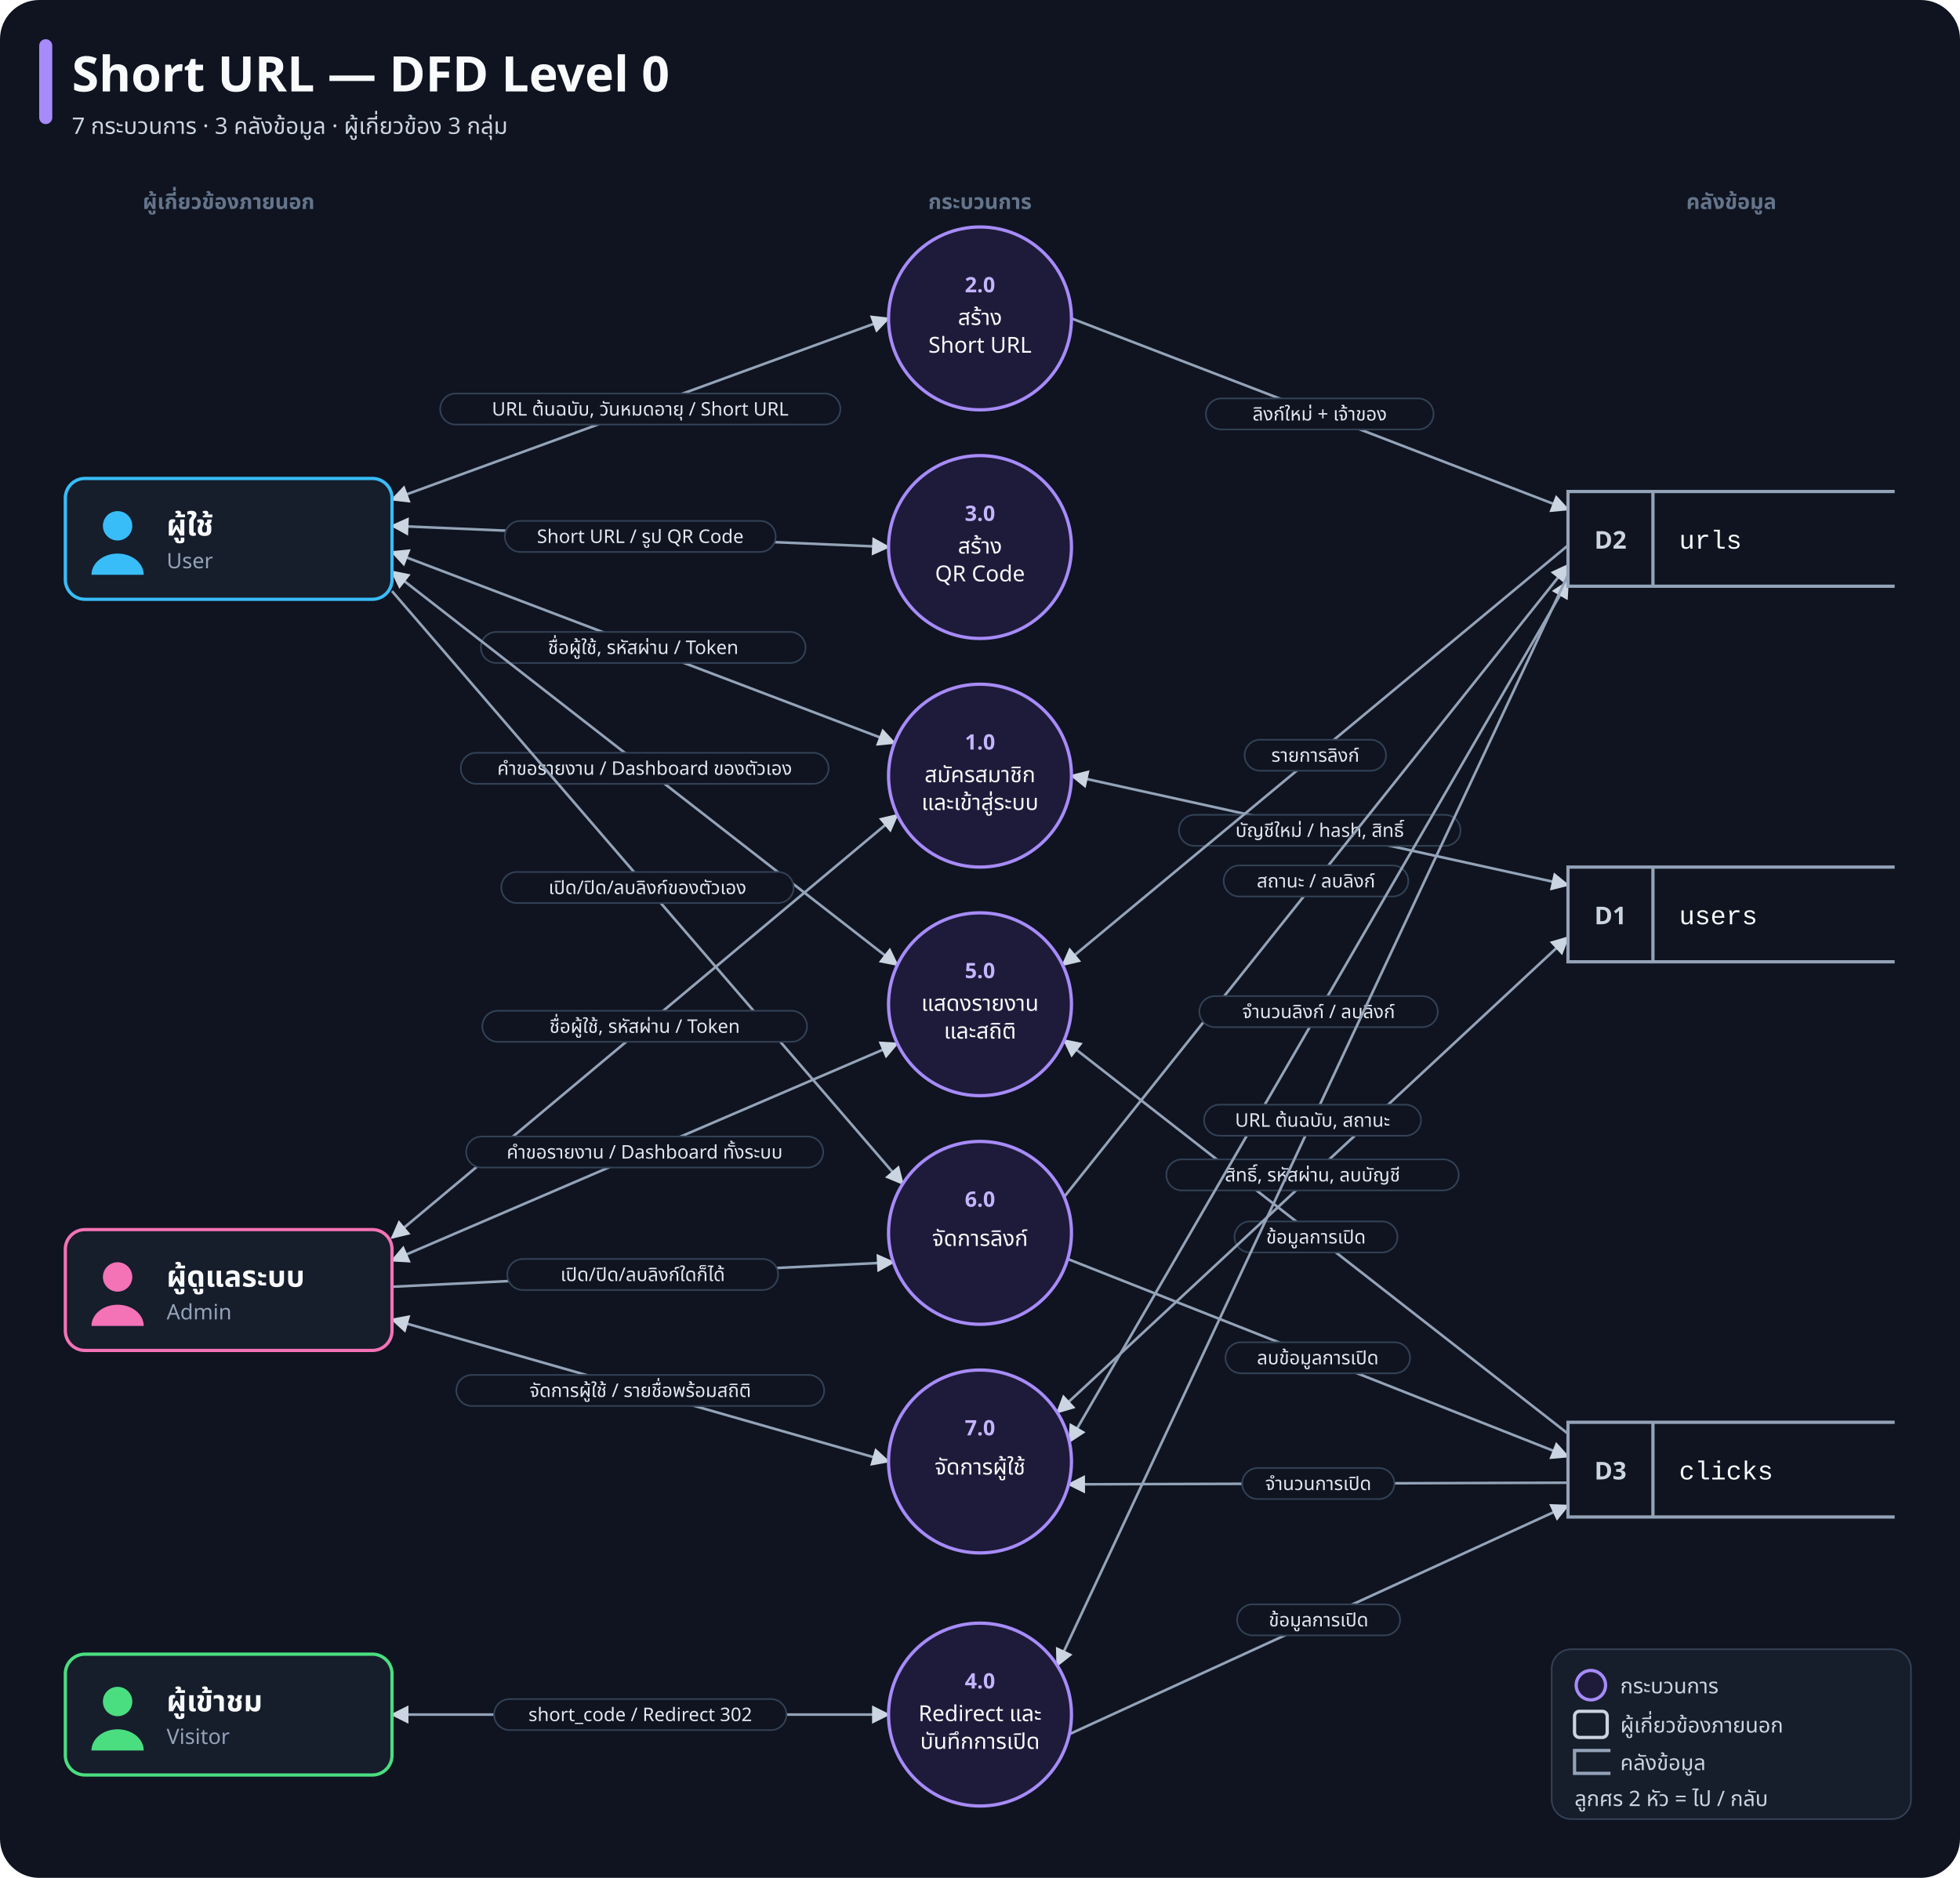
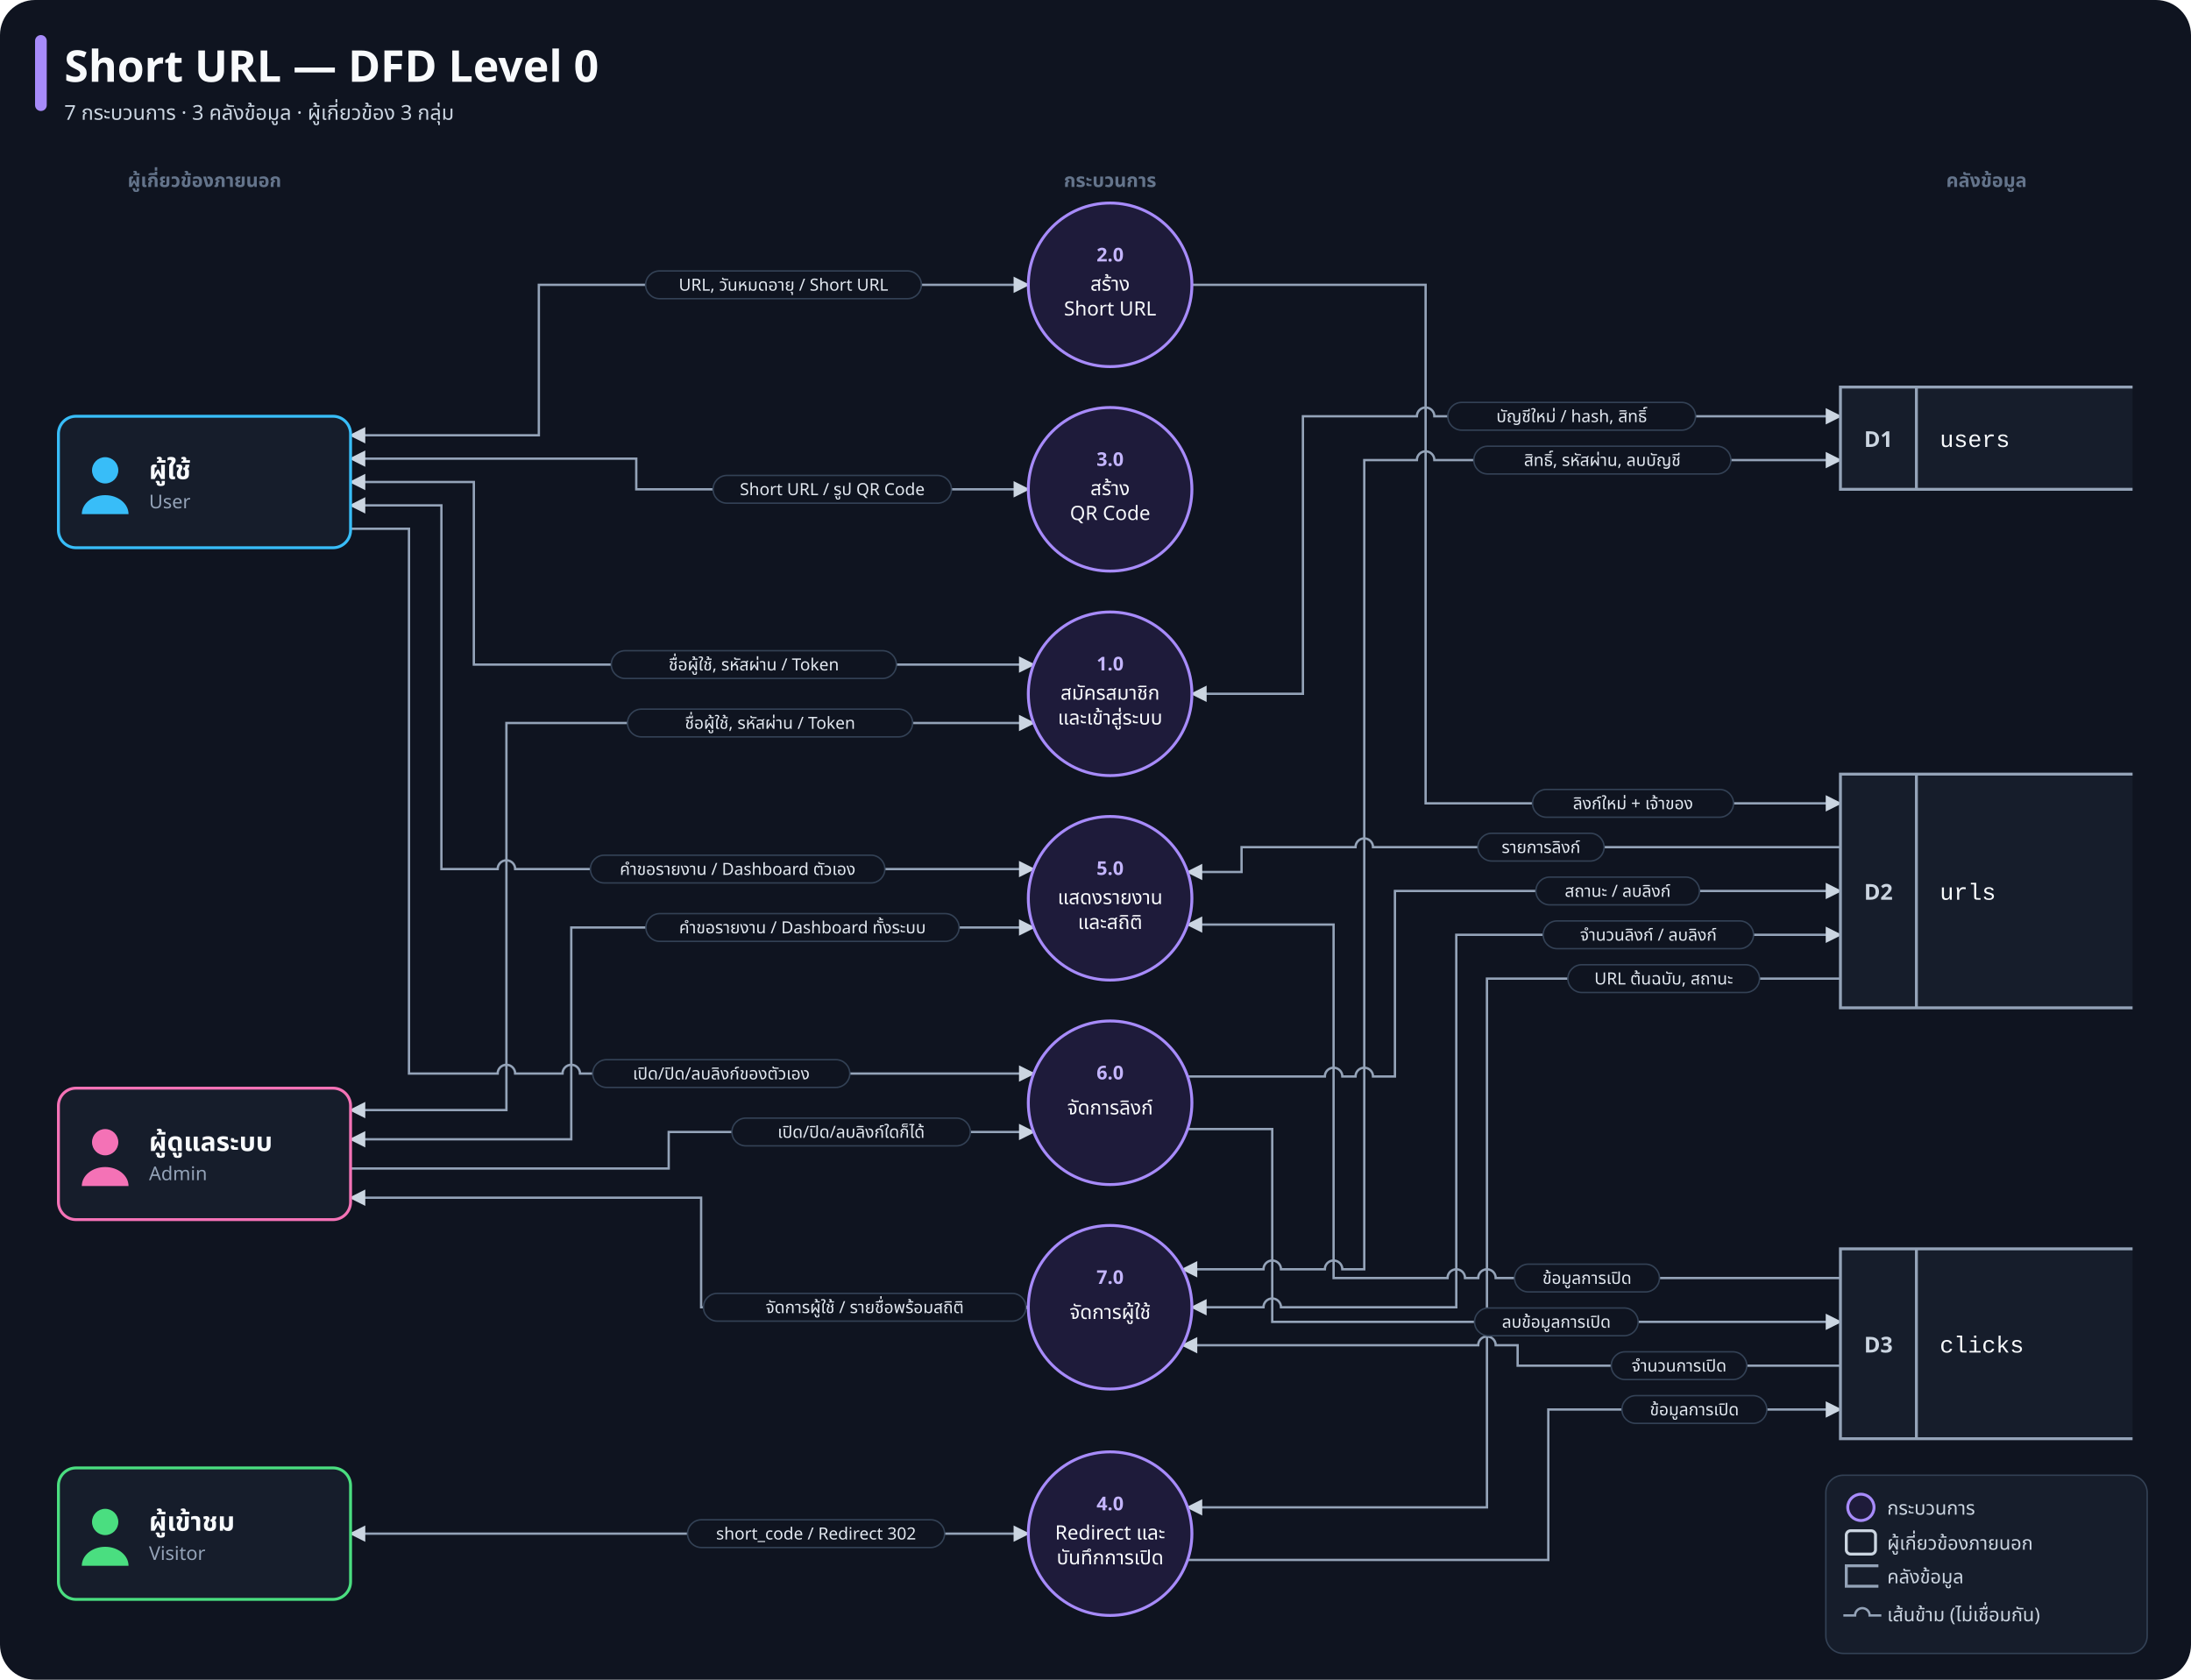
- <svg xmlns="http://www.w3.org/2000/svg" viewBox="0 0 1200 1150" width="1200" height="1150" font-family="'Segoe UI', 'Noto Sans Thai', 'Leelawadee UI', Tahoma, sans-serif">
+ <svg xmlns="http://www.w3.org/2000/svg" viewBox="0 0 1500 1150" width="1500" height="1150" font-family="'Segoe UI', 'Noto Sans Thai', 'Leelawadee UI', Tahoma, sans-serif">
  <defs>
    <marker id="dfdArrow" viewBox="0 0 10 10" refX="9" refY="5" markerWidth="7" markerHeight="7" orient="auto-start-reverse">
      <path d="M0 0 L10 5 L0 10 z" fill="#cbd5e1" />
    </marker>
    <style>
      .ext { fill: #161d2b; stroke-width: 2; }
      .et { fill: #f8fafc; font-size: 18px; font-weight: 700; }
      .es { fill: #94a3b8; font-size: 13px; }
      .proc { fill: #1e1b3a; stroke: #a78bfa; stroke-width: 2; }
      .pn { fill: #c4b5fd; font-size: 13px; font-weight: 700; text-anchor: middle; }
      .pt { fill: #f8fafc; font-size: 13.5px; text-anchor: middle; }
      .st { fill: none; stroke: #94a3b8; stroke-width: 2; }
      .sid { fill: #cbd5e1; font-size: 15px; font-weight: 700; text-anchor: middle; }
      .sn { fill: #f8fafc; font-size: 16px; font-family: Consolas, 'Courier New', monospace; }
-       .f { stroke: #94a3b8; stroke-width: 1.6; marker-end: url(#dfdArrow); }
+       .f { fill: none; stroke: #94a3b8; stroke-width: 1.6; stroke-linejoin: miter; marker-end: url(#dfdArrow); }
      .fb { marker-start: url(#dfdArrow); }
      .pill { fill: #0f1420; stroke: #334155; stroke-width: 1; }
      .fl { fill: #e2e8f0; font-size: 11.5px; text-anchor: middle; }
      .lg { fill: #cbd5e1; font-size: 13px; }
    </style>
  </defs>
-   <rect width="1200" height="1150" rx="24" fill="#0f1420" />
+   <rect width="1500" height="1150" rx="24" fill="#0f1420" />
  <rect x="24" y="24" width="8" height="52" rx="4" fill="#a78bfa" />
  <text x="44" y="56" fill="#f8fafc" font-size="30" font-weight="800">Short URL — DFD Level 0</text>
  <text x="44" y="82" fill="#cbd5e1" font-size="14">7 กระบวนการ · 3 คลังข้อมูล · ผู้เกี่ยวข้อง 3 กลุ่ม</text>
  <text x="140" y="128" fill="#64748b" font-size="13" text-anchor="middle" font-weight="700">ผู้เกี่ยวข้องภายนอก</text>
-   <text x="600" y="128" fill="#64748b" font-size="13" text-anchor="middle" font-weight="700">กระบวนการ</text>
-   <text x="1060" y="128" fill="#64748b" font-size="13" text-anchor="middle" font-weight="700">คลังข้อมูล</text>
-   <line class="f fb" x1="240.0" y1="306" x2="544.0" y2="195" />
-   <rect class="pill" x="269.5" y="241.0" width="245.0" height="19" rx="9.5" />
-   <text class="fl" x="392.0" y="254.5">URL ต้นฉบับ, วันหมดอายุ / Short URL</text>
-   <line class="f fb" x1="240.0" y1="322" x2="544.0" y2="335" />
-   <rect class="pill" x="309.1" y="319.0" width="165.8" height="19" rx="9.5" />
-   <text class="fl" x="392.0" y="332.5">Short URL / รูป QR Code</text>
-   <line class="f fb" x1="240.0" y1="338" x2="547.7" y2="455" />
-   <rect class="pill" x="294.4" y="387.0" width="198.8" height="19" rx="9.5" />
-   <text class="fl" x="393.8" y="400.5">ชื่อผู้ใช้, รหัสผ่าน / Token</text>
-   <line class="f fb" x1="240.0" y1="350" x2="549.4" y2="591" />
-   <rect class="pill" x="282.1" y="461.0" width="225.2" height="19" rx="9.5" />
-   <text class="fl" x="394.7" y="474.5">คำขอรายงาน / Dashboard ของตัวเอง</text>
-   <line class="f" x1="240.0" y1="362" x2="552.7" y2="725" />
-   <rect class="pill" x="306.9" y="534.0" width="179.0" height="19" rx="9.5" />
-   <text class="fl" x="396.4" y="547.5">เปิด/ปิด/ลบลิงก์ของตัวเอง</text>
-   <line class="f fb" x1="240.0" y1="758" x2="549.4" y2="499" />
-   <rect class="pill" x="295.3" y="619.0" width="198.8" height="19" rx="9.5" />
-   <text class="fl" x="394.7" y="632.5">ชื่อผู้ใช้, รหัสผ่าน / Token</text>
-   <line class="f fb" x1="240.0" y1="772" x2="549.4" y2="639" />
-   <rect class="pill" x="285.4" y="696.0" width="218.6" height="19" rx="9.5" />
-   <text class="fl" x="394.7" y="709.5">คำขอรายงาน / Dashboard ทั้งระบบ</text>
-   <line class="f" x1="240.0" y1="788" x2="547.0" y2="773" />
-   <rect class="pill" x="310.6" y="771.0" width="165.8" height="19" rx="9.5" />
-   <text class="fl" x="393.5" y="784.5">เปิด/ปิด/ลบลิงก์ใดก็ได้</text>
-   <line class="f fb" x1="240.0" y1="808" x2="544.0" y2="895" />
-   <rect class="pill" x="279.4" y="842.0" width="225.2" height="19" rx="9.5" />
-   <text class="fl" x="392.0" y="855.5">จัดการผู้ใช้ / รายชื่อพร้อมสถิติ</text>
-   <line class="f fb" x1="240.0" y1="1050" x2="544.0" y2="1050" />
-   <rect class="pill" x="302.5" y="1040.5" width="179.0" height="19" rx="9.5" />
-   <text class="fl" x="392.0" y="1054.0">short_code / Redirect 302</text>
-   <line class="f" x1="656.0" y1="195" x2="960.0" y2="312" />
-   <rect class="pill" x="738.3" y="244.0" width="139.4" height="19" rx="9.5" />
-   <text class="fl" x="808.0" y="257.5">ลิงก์ใหม่ + เจ้าของ</text>
-   <line class="f fb" x1="656.0" y1="475" x2="960.0" y2="542" />
-   <rect class="pill" x="721.8" y="499.0" width="172.4" height="19" rx="9.5" />
-   <text class="fl" x="808.0" y="512.5">บัญชีใหม่ / hash, สิทธิ์</text>
-   <line class="f" x1="960.0" y1="334" x2="650.6" y2="591" />
-   <rect class="pill" x="762.0" y="453.0" width="86.6" height="19" rx="9.5" />
-   <text class="fl" x="805.3" y="466.5">รายการลิงก์</text>
-   <line class="f" x1="960.0" y1="878" x2="651.5" y2="637" />
-   <rect class="pill" x="755.8" y="748.0" width="99.8" height="19" rx="9.5" />
-   <text class="fl" x="805.7" y="761.5">ข้อมูลการเปิด</text>
-   <line class="f" x1="651.5" y1="733" x2="960.0" y2="346" />
-   <rect class="pill" x="749.2" y="530.0" width="113.0" height="19" rx="9.5" />
-   <text class="fl" x="805.7" y="543.5">สถานะ / ลบลิงก์</text>
-   <line class="f" x1="653.7" y1="771" x2="960.0" y2="892" />
-   <rect class="pill" x="750.3" y="822.0" width="113.0" height="19" rx="9.5" />
-   <text class="fl" x="806.8" y="835.5">ลบข้อมูลการเปิด</text>
-   <line class="f fb" x1="647.3" y1="865" x2="960.0" y2="574" />
-   <rect class="pill" x="714.1" y="710.0" width="179.0" height="19" rx="9.5" />
-   <text class="fl" x="803.6" y="723.5">สิทธิ์, รหัสผ่าน, ลบบัญชี</text>
-   <line class="f fb" x1="654.7" y1="883" x2="960.0" y2="356" />
-   <rect class="pill" x="734.3" y="610.0" width="146.0" height="19" rx="9.5" />
-   <text class="fl" x="807.3" y="623.5">จำนวนลิงก์ / ลบลิงก์</text>
-   <line class="f" x1="960.0" y1="908" x2="654.2" y2="909" />
-   <rect class="pill" x="760.5" y="899.0" width="93.2" height="19" rx="9.5" />
-   <text class="fl" x="807.1" y="912.5">จำนวนการเปิด</text>
-   <line class="f" x1="960.0" y1="352" x2="647.3" y2="1020" />
-   <rect class="pill" x="737.2" y="676.5" width="132.8" height="19" rx="9.5" />
-   <text class="fl" x="803.6" y="690.0">URL ต้นฉบับ, สถานะ</text>
-   <line class="f" x1="654.7" y1="1062" x2="960.0" y2="922" />
-   <rect class="pill" x="757.4" y="982.5" width="99.8" height="19" rx="9.5" />
-   <text class="fl" x="807.3" y="996.0">ข้อมูลการเปิด</text>
-   <rect class="ext" x="40" y="293" width="200" height="74" rx="12" stroke="#38bdf8" />
+   <text x="760" y="128" fill="#64748b" font-size="13" text-anchor="middle" font-weight="700">กระบวนการ</text>
+   <text x="1360" y="128" fill="#64748b" font-size="13" text-anchor="middle" font-weight="700">คลังข้อมูล</text>
+   <path class="f fb" d="M240.0 298 H368.9 V195 H704.0" />
+   <path class="f fb" d="M240.0 314 H435.6 V335 H704.0" />
+   <path class="f fb" d="M240.0 330 H324.4 V455 H707.7" />
+   <path class="f fb" d="M240.0 346 H302.2 V595 H340.7 A6 6 0 0 1 352.7 595 H707.7" />
+   <path class="f" d="M240.0 362 H280.0 V735 H340.7 A6 6 0 0 1 352.7 735 H385.1 A6 6 0 0 1 397.1 735 H707.7" />
+   <path class="f fb" d="M240.0 760 H346.7 V495 H707.7" />
+   <path class="f fb" d="M240.0 780 H391.1 V635 H707.7" />
+   <path class="f" d="M240.0 800 H457.8 V775 H707.7" />
+   <path class="f fb" d="M240.0 820 H480.0 V895 H704.0" />
+   <path class="f fb" d="M240.0 1050 H413.3 V1050 H704.0" />
+   <path class="f" d="M816.0 195 H976.0 V550 H1260.0" />
+   <path class="f" d="M1260.0 580 H940.0 A6 6 0 0 0 928.0 580 H850.0 V597 H813.0" />
+   <path class="f" d="M813.0 737 H907.0 A6 6 0 0 1 919.0 737 H928.0 A6 6 0 0 1 940.0 737 H955.0 V610 H1260.0" />
+   <path class="f fb" d="M816.0 895 H865.0 A6 6 0 0 1 877.0 895 H997.0 V640 H1260.0" />
+   <path class="f" d="M1260.0 670 H1018.0 V1032 H813.0" />
+   <path class="f fb" d="M816.0 475 H892.0 V285 H970.0 A6 6 0 0 1 982.0 285 H1260.0" />
+   <path class="f fb" d="M809.6 869 H865.0 A6 6 0 0 1 877.0 869 H907.0 A6 6 0 0 1 919.0 869 H934.0 V315 H970.0 A6 6 0 0 1 982.0 315 H1260.0" />
+   <path class="f" d="M1260.0 875 H1024.0 A6 6 0 0 0 1012.0 875 H1003.0 A6 6 0 0 0 991.0 875 H913.0 V633 H813.0" />
+   <path class="f" d="M813.0 773 H871.0 V905 H1012.0 A6 6 0 0 1 1024.0 905 H1260.0" />
+   <path class="f" d="M1260.0 935 H1039.0 V921 H1024.0 A6 6 0 0 0 1012.0 921 H809.6" />
+   <path class="f" d="M813.0 1068 H1060.0 V965 H1260.0" />
+   <rect class="pill" x="442.0" y="185.5" width="188.8" height="19" rx="9.5" />
+   <text class="fl" x="536.4" y="199.0">URL, วันหมดอายุ / Short URL</text>
+   <rect class="pill" x="488.2" y="325.5" width="163.2" height="19" rx="9.5" />
+   <text class="fl" x="569.8" y="339.0">Short URL / รูป QR Code</text>
+   <rect class="pill" x="418.5" y="445.5" width="195.2" height="19" rx="9.5" />
+   <text class="fl" x="516.1" y="459.0">ชื่อผู้ใช้, รหัสผ่าน / Token</text>
+   <rect class="pill" x="404.2" y="585.5" width="201.6" height="19" rx="9.5" />
+   <text class="fl" x="505.0" y="599.0">คำขอรายงาน / Dashboard ตัวเอง</text>
+   <rect class="pill" x="405.8" y="725.5" width="176.0" height="19" rx="9.5" />
+   <text class="fl" x="493.8" y="739.0">เปิด/ปิด/ลบลิงก์ของตัวเอง</text>
+   <rect class="pill" x="429.6" y="485.5" width="195.2" height="19" rx="9.5" />
+   <text class="fl" x="527.2" y="499.0">ชื่อผู้ใช้, รหัสผ่าน / Token</text>
+   <rect class="pill" x="442.2" y="625.5" width="214.4" height="19" rx="9.5" />
+   <text class="fl" x="549.4" y="639.0">คำขอรายงาน / Dashboard ทั้งระบบ</text>
+   <rect class="pill" x="501.1" y="765.5" width="163.2" height="19" rx="9.5" />
+   <text class="fl" x="582.7" y="779.0">เปิด/ปิด/ลบลิงก์ใดก็ได้</text>
+   <rect class="pill" x="481.6" y="885.5" width="220.8" height="19" rx="9.5" />
+   <text class="fl" x="592.0" y="899.0">จัดการผู้ใช้ / รายชื่อพร้อมสถิติ</text>
+   <rect class="pill" x="470.7" y="1040.5" width="176.0" height="19" rx="9.5" />
+   <text class="fl" x="558.7" y="1054.0">short_code / Redirect 302</text>
+   <rect class="pill" x="1049.2" y="540.5" width="137.6" height="19" rx="9.5" />
+   <text class="fl" x="1118.0" y="554.0">ลิงก์ใหม่ + เจ้าของ</text>
+   <rect class="pill" x="1011.8" y="570.5" width="86.4" height="19" rx="9.5" />
+   <text class="fl" x="1055.0" y="584.0">รายการลิงก์</text>
+   <rect class="pill" x="1051.5" y="600.5" width="112.0" height="19" rx="9.5" />
+   <text class="fl" x="1107.5" y="614.0">สถานะ / ลบลิงก์</text>
+   <rect class="pill" x="1056.5" y="630.5" width="144.0" height="19" rx="9.5" />
+   <text class="fl" x="1128.5" y="644.0">จำนวนลิงก์ / ลบลิงก์</text>
+   <rect class="pill" x="1073.4" y="660.5" width="131.2" height="19" rx="9.5" />
+   <text class="fl" x="1139.0" y="674.0">URL ต้นฉบับ, สถานะ</text>
+   <rect class="pill" x="991.2" y="275.5" width="169.6" height="19" rx="9.5" />
+   <text class="fl" x="1076.0" y="289.0">บัญชีใหม่ / hash, สิทธิ์</text>
+   <rect class="pill" x="1009.0" y="305.5" width="176.0" height="19" rx="9.5" />
+   <text class="fl" x="1097.0" y="319.0">สิทธิ์, รหัสผ่าน, ลบบัญชี</text>
+   <rect class="pill" x="1036.9" y="865.5" width="99.2" height="19" rx="9.5" />
+   <text class="fl" x="1086.5" y="879.0">ข้อมูลการเปิด</text>
+   <rect class="pill" x="1009.5" y="895.5" width="112.0" height="19" rx="9.5" />
+   <text class="fl" x="1065.5" y="909.0">ลบข้อมูลการเปิด</text>
+   <rect class="pill" x="1103.1" y="925.5" width="92.8" height="19" rx="9.5" />
+   <text class="fl" x="1149.5" y="939.0">จำนวนการเปิด</text>
+   <rect class="pill" x="1110.4" y="955.5" width="99.2" height="19" rx="9.5" />
+   <text class="fl" x="1160.0" y="969.0">ข้อมูลการเปิด</text>
+   <rect class="ext" x="40" y="285" width="200" height="90" rx="12" stroke="#38bdf8" />
  <circle cx="72" cy="322" r="9" fill="#38bdf8" />
  <path d="M56 352 a16 13 0 0 1 32 0 z" fill="#38bdf8" />
  <text class="et" x="102" y="328">ผู้ใช้</text>
  <text class="es" x="102" y="348">User</text>
-   <rect class="ext" x="40" y="753" width="200" height="74" rx="12" stroke="#f472b6" />
+   <rect class="ext" x="40" y="745" width="200" height="90" rx="12" stroke="#f472b6" />
  <circle cx="72" cy="782" r="9" fill="#f472b6" />
  <path d="M56 812 a16 13 0 0 1 32 0 z" fill="#f472b6" />
  <text class="et" x="102" y="788">ผู้ดูแลระบบ</text>
  <text class="es" x="102" y="808">Admin</text>
-   <rect class="ext" x="40" y="1013" width="200" height="74" rx="12" stroke="#4ade80" />
+   <rect class="ext" x="40" y="1005" width="200" height="90" rx="12" stroke="#4ade80" />
  <circle cx="72" cy="1042" r="9" fill="#4ade80" />
  <path d="M56 1072 a16 13 0 0 1 32 0 z" fill="#4ade80" />
  <text class="et" x="102" y="1048">ผู้เข้าชม</text>
  <text class="es" x="102" y="1068">Visitor</text>
-   <circle class="proc" cx="600" cy="195" r="56" />
-   <text class="pn" x="600" y="179">2.0</text>
-   <text class="pt" x="600" y="199">สร้าง</text>
-   <text class="pt" x="600" y="216">Short URL</text>
-   <circle class="proc" cx="600" cy="335" r="56" />
-   <text class="pn" x="600" y="319">3.0</text>
-   <text class="pt" x="600" y="339">สร้าง</text>
-   <text class="pt" x="600" y="356">QR Code</text>
-   <circle class="proc" cx="600" cy="475" r="56" />
-   <text class="pn" x="600" y="459">1.0</text>
-   <text class="pt" x="600" y="479">สมัครสมาชิก</text>
-   <text class="pt" x="600" y="496">และเข้าสู่ระบบ</text>
-   <circle class="proc" cx="600" cy="615" r="56" />
-   <text class="pn" x="600" y="599">5.0</text>
-   <text class="pt" x="600" y="619">แสดงรายงาน</text>
-   <text class="pt" x="600" y="636">และสถิติ</text>
-   <circle class="proc" cx="600" cy="755" r="56" />
-   <text class="pn" x="600" y="739">6.0</text>
-   <text class="pt" x="600" y="763">จัดการลิงก์</text>
-   <circle class="proc" cx="600" cy="895" r="56" />
-   <text class="pn" x="600" y="879">7.0</text>
-   <text class="pt" x="600" y="903">จัดการผู้ใช้</text>
-   <circle class="proc" cx="600" cy="1050" r="56" />
-   <text class="pn" x="600" y="1034">4.0</text>
-   <text class="pt" x="600" y="1054">Redirect และ</text>
-   <text class="pt" x="600" y="1071">บันทึกการเปิด</text>
-   <path class="st" d="M1160 531 H960 V589 H1160" />
-   <line class="st" x1="1012" y1="531" x2="1012" y2="589" />
-   <text class="sid" x="986" y="566">D1</text>
-   <text class="sn" x="1028" y="566">users</text>
-   <path class="st" d="M1160 301 H960 V359 H1160" />
-   <line class="st" x1="1012" y1="301" x2="1012" y2="359" />
-   <text class="sid" x="986" y="336">D2</text>
-   <text class="sn" x="1028" y="336">urls</text>
-   <path class="st" d="M1160 871 H960 V929 H1160" />
-   <line class="st" x1="1012" y1="871" x2="1012" y2="929" />
-   <text class="sid" x="986" y="906">D3</text>
-   <text class="sn" x="1028" y="906">clicks</text>
-   <rect x="950" y="1010" width="220" height="104" rx="12" fill="#161d2b" stroke="#334155" />
-   <circle cx="974" cy="1032" r="9" fill="#1e1b3a" stroke="#a78bfa" stroke-width="2" />
-   <text class="lg" x="992" y="1037">กระบวนการ</text>
-   <rect x="964" y="1048" width="20" height="16" rx="3" fill="#161d2b" stroke="#cbd5e1" stroke-width="2" />
-   <text class="lg" x="992" y="1061">ผู้เกี่ยวข้องภายนอก</text>
-   <path d="M986 1072 H964 V1086 H986" fill="none" stroke="#94a3b8" stroke-width="2" />
-   <text class="lg" x="992" y="1084">คลังข้อมูล</text>
-   <text class="lg" x="964" y="1106">ลูกศร 2 หัว = ไป / กลับ</text>
+   <circle class="proc" cx="760" cy="195" r="56" />
+   <text class="pn" x="760" y="179">2.0</text>
+   <text class="pt" x="760" y="199">สร้าง</text>
+   <text class="pt" x="760" y="216">Short URL</text>
+   <circle class="proc" cx="760" cy="335" r="56" />
+   <text class="pn" x="760" y="319">3.0</text>
+   <text class="pt" x="760" y="339">สร้าง</text>
+   <text class="pt" x="760" y="356">QR Code</text>
+   <circle class="proc" cx="760" cy="475" r="56" />
+   <text class="pn" x="760" y="459">1.0</text>
+   <text class="pt" x="760" y="479">สมัครสมาชิก</text>
+   <text class="pt" x="760" y="496">และเข้าสู่ระบบ</text>
+   <circle class="proc" cx="760" cy="615" r="56" />
+   <text class="pn" x="760" y="599">5.0</text>
+   <text class="pt" x="760" y="619">แสดงรายงาน</text>
+   <text class="pt" x="760" y="636">และสถิติ</text>
+   <circle class="proc" cx="760" cy="755" r="56" />
+   <text class="pn" x="760" y="739">6.0</text>
+   <text class="pt" x="760" y="763">จัดการลิงก์</text>
+   <circle class="proc" cx="760" cy="895" r="56" />
+   <text class="pn" x="760" y="879">7.0</text>
+   <text class="pt" x="760" y="903">จัดการผู้ใช้</text>
+   <circle class="proc" cx="760" cy="1050" r="56" />
+   <text class="pn" x="760" y="1034">4.0</text>
+   <text class="pt" x="760" y="1054">Redirect และ</text>
+   <text class="pt" x="760" y="1071">บันทึกการเปิด</text>
+   <rect x="1260" y="530" width="200" height="160" fill="#161d2b" />
+   <path class="st" d="M1460 530 H1260 V690 H1460" />
+   <line class="st" x1="1312" y1="530" x2="1312" y2="690" />
+   <text class="sid" x="1286" y="616">D2</text>
+   <text class="sn" x="1328" y="616">urls</text>
+   <rect x="1260" y="265" width="200" height="70" fill="#161d2b" />
+   <path class="st" d="M1460 265 H1260 V335 H1460" />
+   <line class="st" x1="1312" y1="265" x2="1312" y2="335" />
+   <text class="sid" x="1286" y="306">D1</text>
+   <text class="sn" x="1328" y="306">users</text>
+   <rect x="1260" y="855" width="200" height="130" fill="#161d2b" />
+   <path class="st" d="M1460 855 H1260 V985 H1460" />
+   <line class="st" x1="1312" y1="855" x2="1312" y2="985" />
+   <text class="sid" x="1286" y="926">D3</text>
+   <text class="sn" x="1328" y="926">clicks</text>
+   <rect x="1250" y="1010" width="220" height="122" rx="12" fill="#161d2b" stroke="#334155" />
+   <circle cx="1274" cy="1032" r="9" fill="#1e1b3a" stroke="#a78bfa" stroke-width="2" />
+   <text class="lg" x="1292" y="1037">กระบวนการ</text>
+   <rect x="1264" y="1048" width="20" height="16" rx="3" fill="#161d2b" stroke="#cbd5e1" stroke-width="2" />
+   <text class="lg" x="1292" y="1061">ผู้เกี่ยวข้องภายนอก</text>
+   <path d="M1286 1072 H1264 V1086 H1286" fill="none" stroke="#94a3b8" stroke-width="2" />
+   <text class="lg" x="1292" y="1084">คลังข้อมูล</text>
+   <path d="M1262 1106 H1270 A5 5 0 0 1 1280 1106 H1288" fill="none" stroke="#94a3b8" stroke-width="1.6" />
+   <text class="lg" x="1292" y="1110">เส้นข้าม (ไม่เชื่อมกัน)</text>
</svg>
